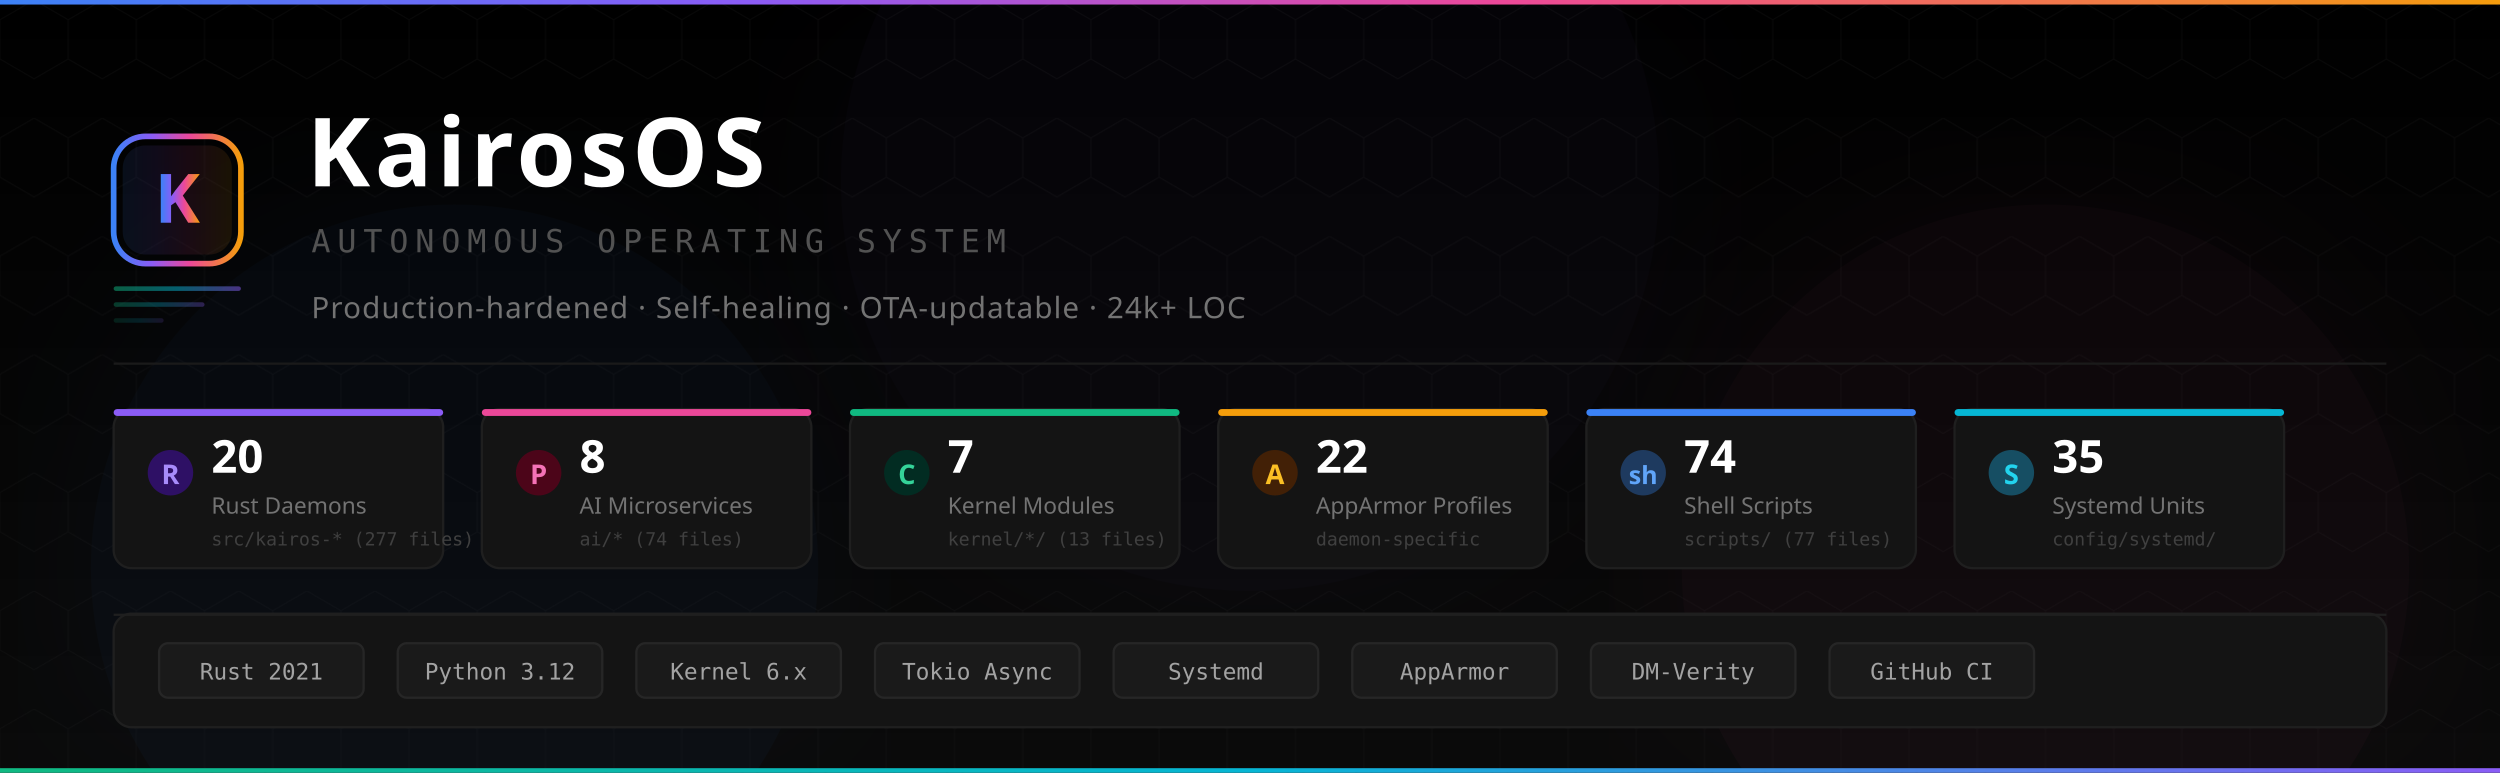
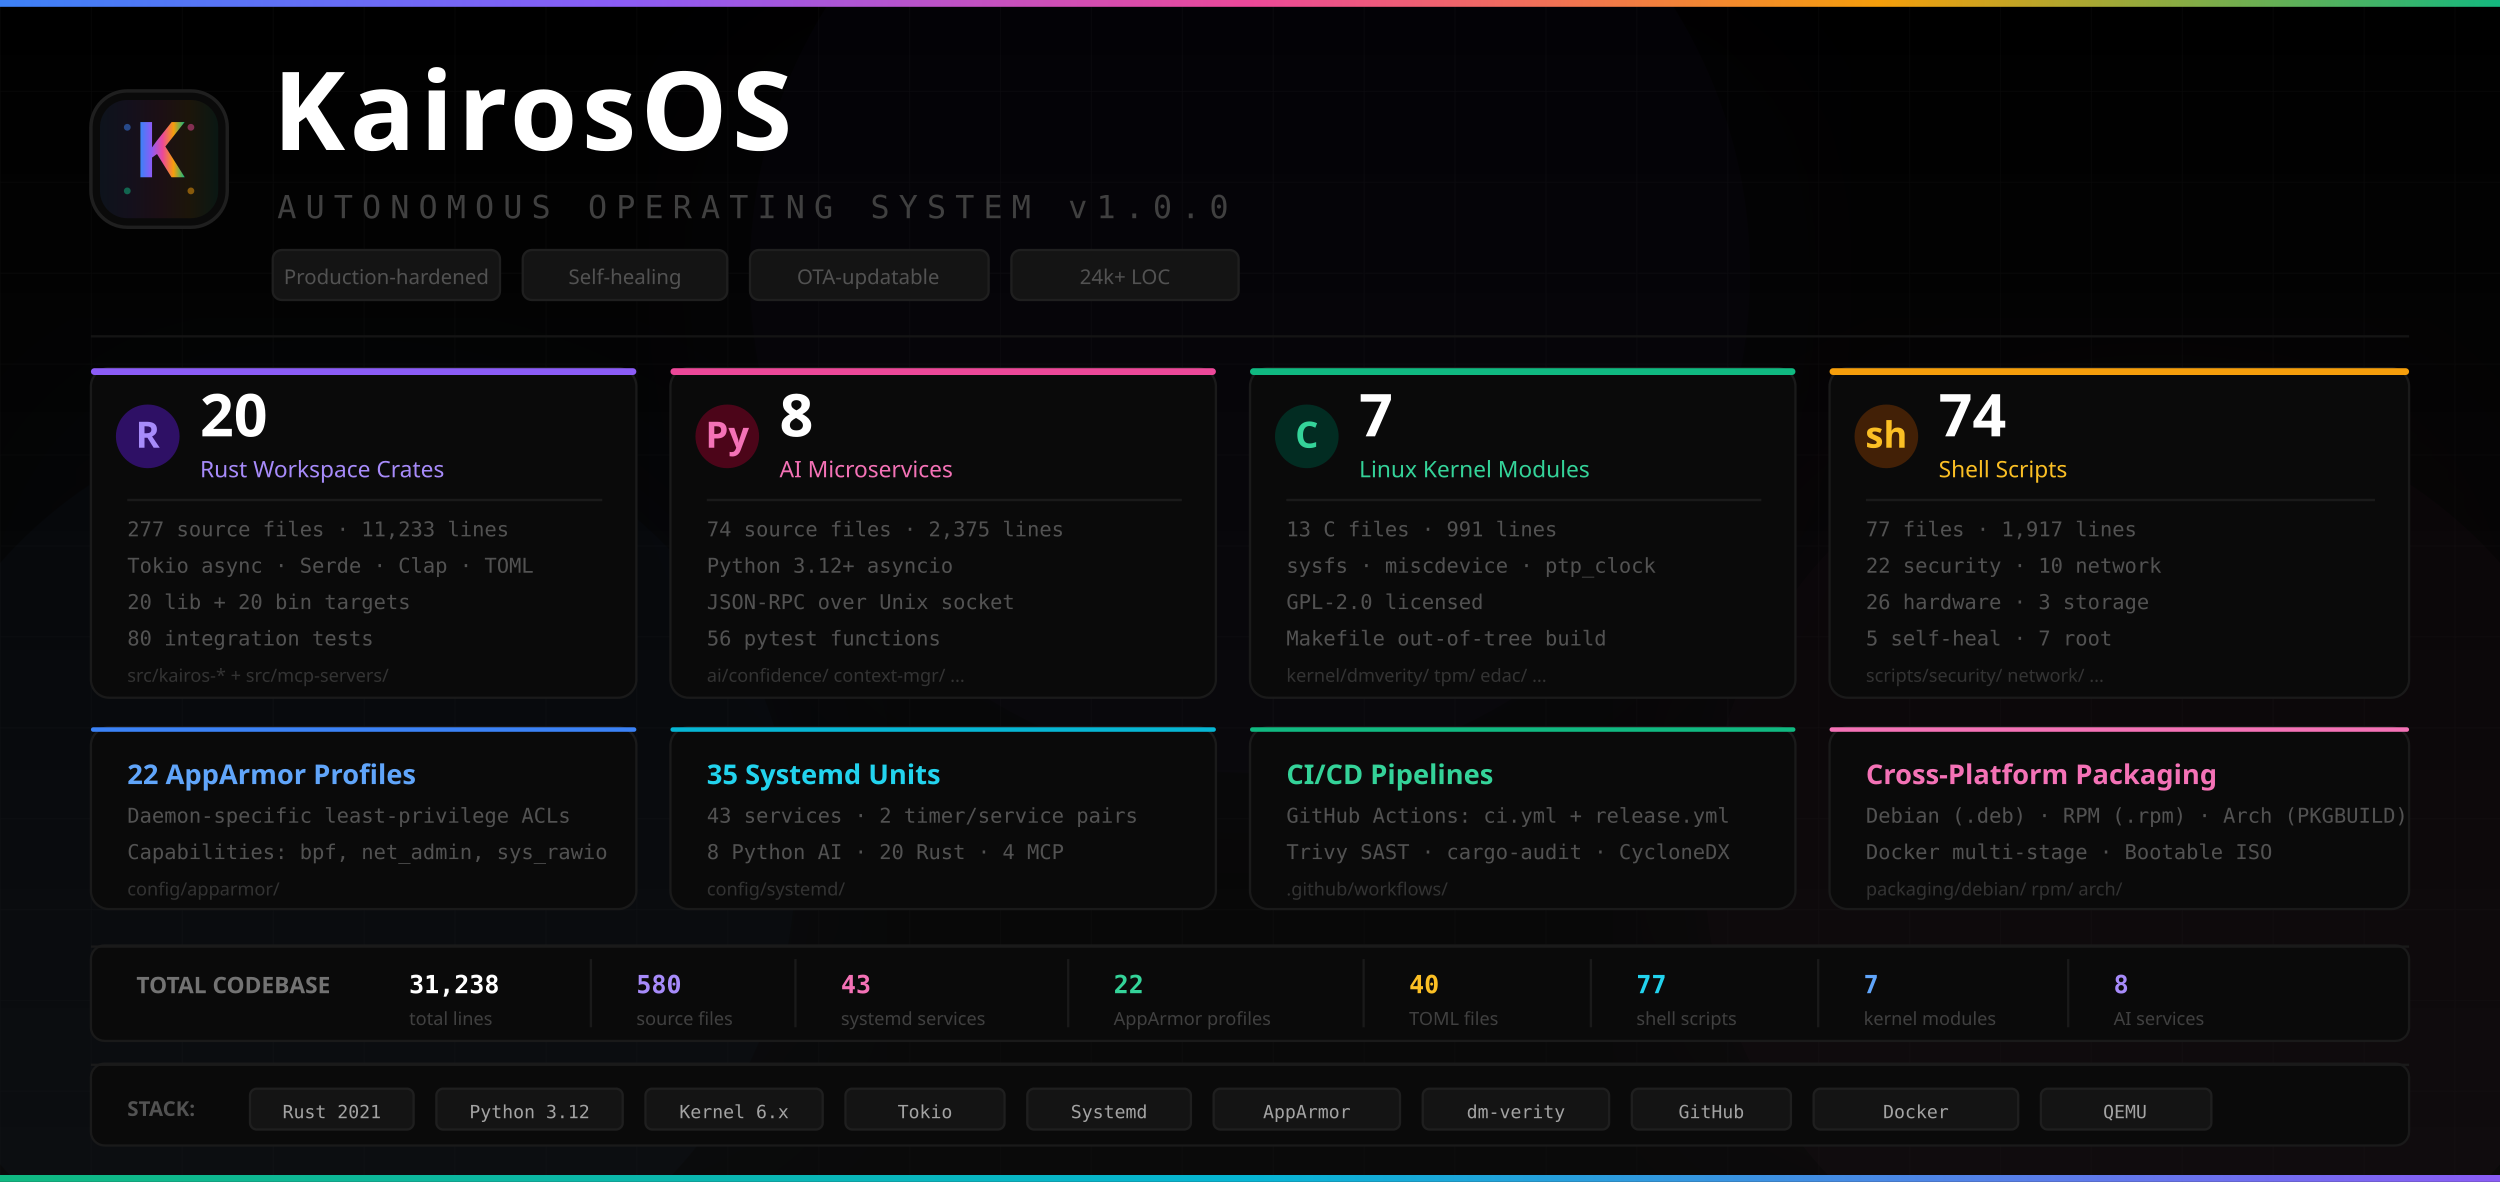
- <svg xmlns="http://www.w3.org/2000/svg" viewBox="0 0 1100 340" width="1100" height="340">
+ <svg xmlns="http://www.w3.org/2000/svg" viewBox="0 0 1100 520" width="1100" height="520">
  <defs>
    <linearGradient id="bg" x1="0" y1="0" x2="0" y2="1">
      <stop offset="0%" stop-color="#000000" />
      <stop offset="100%" stop-color="#0a0a0a" />
    </linearGradient>
    <linearGradient id="accent1" x1="0" y1="0" x2="1" y2="0">
      <stop offset="0%" stop-color="#3b82f6" />
-       <stop offset="30%" stop-color="#8b5cf6" />
-       <stop offset="60%" stop-color="#ec4899" />
-       <stop offset="100%" stop-color="#f59e0b" />
+       <stop offset="25%" stop-color="#8b5cf6" />
+       <stop offset="50%" stop-color="#ec4899" />
+       <stop offset="75%" stop-color="#f59e0b" />
+       <stop offset="100%" stop-color="#10b981" />
    </linearGradient>
    <linearGradient id="accent2" x1="0" y1="0" x2="1" y2="0">
      <stop offset="0%" stop-color="#10b981" />
      <stop offset="50%" stop-color="#06b6d4" />
      <stop offset="100%" stop-color="#8b5cf6" />
    </linearGradient>
-     <filter id="glow">
-       <feGaussianBlur stdDeviation="8" result="blur" />
+     <filter id="softGlow">
+       <feGaussianBlur stdDeviation="60" result="blur" />
      <feMerge>
        <feMergeNode in="blur" />
        <feMergeNode in="SourceGraphic" />
      </feMerge>
    </filter>
-     <filter id="softGlow">
-       <feGaussianBlur stdDeviation="40" result="blur" />
-       <feMerge>
-         <feMergeNode in="blur" />
-         <feMergeNode in="SourceGraphic" />
-       </feMerge>
-     </filter>
-     <pattern id="hex" width="30" height="52" patternUnits="userSpaceOnUse">
-       <path d="M15 0 L30 8.7 L30 26 L15 34.7 L0 26 L0 8.7 Z" fill="none" stroke="#1a1a1a" stroke-width="0.5" />
-     </pattern>
-     <pattern id="dots" width="40" height="40" patternUnits="userSpaceOnUse">
-       <circle cx="20" cy="20" r="1" fill="#1a1a1a" />
+     <pattern id="grid" width="40" height="40" patternUnits="userSpaceOnUse">
+       <path d="M 40 0 L 0 0 0 40" fill="none" stroke="#111111" stroke-width="0.5" />
    </pattern>
  </defs>
-   <rect width="1100" height="340" rx="0" fill="url(#bg)" />
-   <rect width="1100" height="340" fill="url(#hex)" opacity="0.3" />
-   <circle cx="200" cy="250" r="160" fill="#3b82f6" opacity="0.04" filter="url(#softGlow)" />
-   <circle cx="550" cy="80" r="180" fill="#8b5cf6" opacity="0.03" filter="url(#softGlow)" />
-   <circle cx="900" cy="250" r="160" fill="#ec4899" opacity="0.04" filter="url(#softGlow)" />
-   <rect x="0" y="0" width="1100" height="2" fill="url(#accent1)" />
+   <rect width="1100" height="520" fill="url(#bg)" />
+   <rect width="1100" height="520" fill="url(#grid)" opacity="0.5" />
+   <circle cx="150" cy="380" r="200" fill="#3b82f6" opacity="0.03" filter="url(#softGlow)" />
+   <circle cx="550" cy="120" r="220" fill="#8b5cf6" opacity="0.025" filter="url(#softGlow)" />
+   <circle cx="950" cy="380" r="200" fill="#ec4899" opacity="0.03" filter="url(#softGlow)" />
+   <rect x="0" y="0" width="1100" height="3" fill="url(#accent1)" />
  <g>
-     <rect x="50" y="60" width="56" height="56" rx="14" fill="none" stroke="url(#accent1)" stroke-width="2.5" />
-     <rect x="54" y="64" width="48" height="48" rx="10" fill="url(#accent1)" opacity="0.1" />
-     <text x="78" y="98" text-anchor="middle" font-family="system-ui, sans-serif" font-size="30" font-weight="800" fill="url(#accent1)">K</text>
-     <rect x="50" y="126" width="56" height="2" rx="1" fill="url(#accent2)" opacity="0.5" />
-     <rect x="50" y="133" width="40" height="2" rx="1" fill="url(#accent2)" opacity="0.3" />
-     <rect x="50" y="140" width="22" height="2" rx="1" fill="url(#accent2)" opacity="0.15" />
+     <rect x="40" y="40" width="60" height="60" rx="16" fill="#0a0a0a" stroke="#1f1f1f" stroke-width="1.5" />
+     <rect x="44" y="44" width="52" height="52" rx="12" fill="url(#accent1)" opacity="0.08" />
+     <text x="70" y="78" text-anchor="middle" font-family="system-ui, sans-serif" font-size="34" font-weight="800" fill="url(#accent1)">K</text>
+     <circle cx="56" cy="56" r="1.5" fill="#3b82f6" opacity="0.5" />
+     <circle cx="84" cy="56" r="1.5" fill="#ec4899" opacity="0.5" />
+     <circle cx="56" cy="84" r="1.5" fill="#10b981" opacity="0.5" />
+     <circle cx="84" cy="84" r="1.5" fill="#f59e0b" opacity="0.5" />
+     <text x="120" y="66" font-family="system-ui, sans-serif" font-size="48" font-weight="800" fill="#ffffff" letter-spacing="2">KairosOS</text>
+     <text x="122" y="96" font-family="monospace" font-size="14" fill="#404040" letter-spacing="4">AUTONOMOUS OPERATING SYSTEM v1.0.0</text>
+     <rect x="120" y="110" width="100" height="22" rx="4" fill="#141414" stroke="#1f1f1f" stroke-width="1" />
+     <text x="170" y="125" text-anchor="middle" font-family="system-ui" font-size="9" fill="#525252">Production-hardened</text>
+     <rect x="230" y="110" width="90" height="22" rx="4" fill="#141414" stroke="#1f1f1f" stroke-width="1" />
+     <text x="275" y="125" text-anchor="middle" font-family="system-ui" font-size="9" fill="#525252">Self-healing</text>
+     <rect x="330" y="110" width="105" height="22" rx="4" fill="#141414" stroke="#1f1f1f" stroke-width="1" />
+     <text x="382" y="125" text-anchor="middle" font-family="system-ui" font-size="9" fill="#525252">OTA-updatable</text>
+     <rect x="445" y="110" width="100" height="22" rx="4" fill="#141414" stroke="#1f1f1f" stroke-width="1" />
+     <text x="495" y="125" text-anchor="middle" font-family="system-ui" font-size="9" fill="#525252">24k+ LOC</text>
  </g>
-   <text x="135" y="82" font-family="system-ui, sans-serif" font-size="42" font-weight="800" fill="#ffffff" letter-spacing="2">KairosOS</text>
-   <text x="137" y="111" font-family="monospace" font-size="14" fill="#525252" letter-spacing="3">AUTONOMOUS OPERATING SYSTEM</text>
-   <text x="137" y="140" font-family="system-ui, sans-serif" font-size="13" fill="#737373" letter-spacing="0.5">Production-hardened · Self-healing · OTA-updatable · 24k+ LOC</text>
-   <line x1="50" y1="160" x2="1050" y2="160" stroke="#1a1a1a" stroke-width="1" />
+   <line x1="40" y1="148" x2="1060" y2="148" stroke="#141414" stroke-width="1" />
  <g>
-     <rect x="50" y="180" width="145" height="70" rx="8" fill="#141414" stroke="#1f1f1f" stroke-width="1" />
-     <rect x="50" y="180" width="145" height="3" rx="1.5" fill="#8b5cf6" />
-     <circle cx="75" cy="208" r="10" fill="#2e1065" />
-     <text x="75" y="213" text-anchor="middle" font-family="system-ui" font-size="12" font-weight="700" fill="#a78bfa">R</text>
-     <text x="93" y="208" font-family="system-ui" font-size="20" font-weight="800" fill="#ffffff">20</text>
-     <text x="93" y="226" font-family="system-ui" font-size="10" fill="#737373">Rust Daemons</text>
-     <text x="93" y="240" font-family="monospace" font-size="8" fill="#404040">src/kairos-* (277 files)</text>
-     <rect x="212" y="180" width="145" height="70" rx="8" fill="#141414" stroke="#1f1f1f" stroke-width="1" />
-     <rect x="212" y="180" width="145" height="3" rx="1.5" fill="#ec4899" />
-     <circle cx="237" cy="208" r="10" fill="#4c0519" />
-     <text x="237" y="213" text-anchor="middle" font-family="system-ui" font-size="12" font-weight="700" fill="#f472b6">P</text>
-     <text x="255" y="208" font-family="system-ui" font-size="20" font-weight="800" fill="#ffffff">8</text>
-     <text x="255" y="226" font-family="system-ui" font-size="10" fill="#737373">AI Microservices</text>
-     <text x="255" y="240" font-family="monospace" font-size="8" fill="#404040">ai/* (74 files)</text>
-     <rect x="374" y="180" width="145" height="70" rx="8" fill="#141414" stroke="#1f1f1f" stroke-width="1" />
-     <rect x="374" y="180" width="145" height="3" rx="1.5" fill="#10b981" />
-     <circle cx="399" cy="208" r="10" fill="#022c22" />
-     <text x="399" y="213" text-anchor="middle" font-family="system-ui" font-size="12" font-weight="700" fill="#34d399">C</text>
-     <text x="417" y="208" font-family="system-ui" font-size="20" font-weight="800" fill="#ffffff">7</text>
-     <text x="417" y="226" font-family="system-ui" font-size="10" fill="#737373">Kernel Modules</text>
-     <text x="417" y="240" font-family="monospace" font-size="8" fill="#404040">kernel/*/ (13 files)</text>
-     <rect x="536" y="180" width="145" height="70" rx="8" fill="#141414" stroke="#1f1f1f" stroke-width="1" />
-     <rect x="536" y="180" width="145" height="3" rx="1.5" fill="#f59e0b" />
-     <circle cx="561" cy="208" r="10" fill="#422006" />
-     <text x="561" y="213" text-anchor="middle" font-family="system-ui" font-size="12" font-weight="700" fill="#fbbf24">A</text>
-     <text x="579" y="208" font-family="system-ui" font-size="20" font-weight="800" fill="#ffffff">22</text>
-     <text x="579" y="226" font-family="system-ui" font-size="10" fill="#737373">AppArmor Profiles</text>
-     <text x="579" y="240" font-family="monospace" font-size="8" fill="#404040">daemon-specific</text>
-     <rect x="698" y="180" width="145" height="70" rx="8" fill="#141414" stroke="#1f1f1f" stroke-width="1" />
-     <rect x="698" y="180" width="145" height="3" rx="1.5" fill="#3b82f6" />
-     <circle cx="723" cy="208" r="10" fill="#1e3a5f" />
-     <text x="723" y="213" text-anchor="middle" font-family="system-ui" font-size="11" font-weight="700" fill="#60a5fa">sh</text>
-     <text x="741" y="208" font-family="system-ui" font-size="20" font-weight="800" fill="#ffffff">74</text>
-     <text x="741" y="226" font-family="system-ui" font-size="10" fill="#737373">Shell Scripts</text>
-     <text x="741" y="240" font-family="monospace" font-size="8" fill="#404040">scripts/ (77 files)</text>
-     <rect x="860" y="180" width="145" height="70" rx="8" fill="#141414" stroke="#1f1f1f" stroke-width="1" />
-     <rect x="860" y="180" width="145" height="3" rx="1.5" fill="#06b6d4" />
-     <circle cx="885" cy="208" r="10" fill="#164e63" />
-     <text x="885" y="213" text-anchor="middle" font-family="system-ui" font-size="12" font-weight="700" fill="#22d3ee">S</text>
-     <text x="903" y="208" font-family="system-ui" font-size="20" font-weight="800" fill="#ffffff">35</text>
-     <text x="903" y="226" font-family="system-ui" font-size="10" fill="#737373">Systemd Units</text>
-     <text x="903" y="240" font-family="monospace" font-size="8" fill="#404040">config/systemd/</text>
+     <rect x="40" y="162" width="240" height="145" rx="8" fill="#0a0a0a" stroke="#1a1a1a" stroke-width="1" />
+     <rect x="40" y="162" width="240" height="3" rx="1.5" fill="#8b5cf6" />
+     <circle cx="65" cy="192" r="14" fill="#2e1065" />
+     <text x="65" y="197" text-anchor="middle" font-family="system-ui" font-size="16" font-weight="700" fill="#a78bfa">R</text>
+     <text x="88" y="192" font-family="system-ui" font-size="26" font-weight="800" fill="#ffffff">20</text>
+     <text x="88" y="210" font-family="system-ui" font-size="10" fill="#a78bfa">Rust Workspace Crates</text>
+     <line x1="56" y1="220" x2="265" y2="220" stroke="#1a1a1a" stroke-width="1" />
+     <text x="56" y="236" font-family="monospace" font-size="9" fill="#525252">277 source files · 11,233 lines</text>
+     <text x="56" y="252" font-family="monospace" font-size="9" fill="#525252">Tokio async · Serde · Clap · TOML</text>
+     <text x="56" y="268" font-family="monospace" font-size="9" fill="#525252">20 lib + 20 bin targets</text>
+     <text x="56" y="284" font-family="monospace" font-size="9" fill="#525252">80 integration tests</text>
+     <text x="56" y="300" font-family="system-ui" font-size="8" fill="#333">src/kairos-* + src/mcp-servers/</text>
+     <rect x="295" y="162" width="240" height="145" rx="8" fill="#0a0a0a" stroke="#1a1a1a" stroke-width="1" />
+     <rect x="295" y="162" width="240" height="3" rx="1.5" fill="#ec4899" />
+     <circle cx="320" cy="192" r="14" fill="#4c0519" />
+     <text x="320" y="197" text-anchor="middle" font-family="system-ui" font-size="16" font-weight="700" fill="#f472b6">Py</text>
+     <text x="343" y="192" font-family="system-ui" font-size="26" font-weight="800" fill="#ffffff">8</text>
+     <text x="343" y="210" font-family="system-ui" font-size="10" fill="#f472b6">AI Microservices</text>
+     <line x1="311" y1="220" x2="520" y2="220" stroke="#1a1a1a" stroke-width="1" />
+     <text x="311" y="236" font-family="monospace" font-size="9" fill="#525252">74 source files · 2,375 lines</text>
+     <text x="311" y="252" font-family="monospace" font-size="9" fill="#525252">Python 3.12+ asyncio</text>
+     <text x="311" y="268" font-family="monospace" font-size="9" fill="#525252">JSON-RPC over Unix socket</text>
+     <text x="311" y="284" font-family="monospace" font-size="9" fill="#525252">56 pytest functions</text>
+     <text x="311" y="300" font-family="system-ui" font-size="8" fill="#333">ai/confidence/ context-mgr/ ...</text>
+     <rect x="550" y="162" width="240" height="145" rx="8" fill="#0a0a0a" stroke="#1a1a1a" stroke-width="1" />
+     <rect x="550" y="162" width="240" height="3" rx="1.5" fill="#10b981" />
+     <circle cx="575" cy="192" r="14" fill="#022c22" />
+     <text x="575" y="197" text-anchor="middle" font-family="system-ui" font-size="16" font-weight="700" fill="#34d399">C</text>
+     <text x="598" y="192" font-family="system-ui" font-size="26" font-weight="800" fill="#ffffff">7</text>
+     <text x="598" y="210" font-family="system-ui" font-size="10" fill="#34d399">Linux Kernel Modules</text>
+     <line x1="566" y1="220" x2="775" y2="220" stroke="#1a1a1a" stroke-width="1" />
+     <text x="566" y="236" font-family="monospace" font-size="9" fill="#525252">13 C files · 991 lines</text>
+     <text x="566" y="252" font-family="monospace" font-size="9" fill="#525252">sysfs · miscdevice · ptp_clock</text>
+     <text x="566" y="268" font-family="monospace" font-size="9" fill="#525252">GPL-2.0 licensed</text>
+     <text x="566" y="284" font-family="monospace" font-size="9" fill="#525252">Makefile out-of-tree build</text>
+     <text x="566" y="300" font-family="system-ui" font-size="8" fill="#333">kernel/dmverity/ tpm/ edac/ ...</text>
+     <rect x="805" y="162" width="255" height="145" rx="8" fill="#0a0a0a" stroke="#1a1a1a" stroke-width="1" />
+     <rect x="805" y="162" width="255" height="3" rx="1.5" fill="#f59e0b" />
+     <circle cx="830" cy="192" r="14" fill="#422006" />
+     <text x="830" y="197" text-anchor="middle" font-family="system-ui" font-size="16" font-weight="700" fill="#fbbf24">sh</text>
+     <text x="853" y="192" font-family="system-ui" font-size="26" font-weight="800" fill="#ffffff">74</text>
+     <text x="853" y="210" font-family="system-ui" font-size="10" fill="#fbbf24">Shell Scripts</text>
+     <line x1="821" y1="220" x2="1045" y2="220" stroke="#1a1a1a" stroke-width="1" />
+     <text x="821" y="236" font-family="monospace" font-size="9" fill="#525252">77 files · 1,917 lines</text>
+     <text x="821" y="252" font-family="monospace" font-size="9" fill="#525252">22 security · 10 network</text>
+     <text x="821" y="268" font-family="monospace" font-size="9" fill="#525252">26 hardware · 3 storage</text>
+     <text x="821" y="284" font-family="monospace" font-size="9" fill="#525252">5 self-heal · 7 root</text>
+     <text x="821" y="300" font-family="system-ui" font-size="8" fill="#333">scripts/security/ network/ ...</text>
  </g>
-   <rect x="50" y="270" width="1000" height="50" rx="8" fill="#141414" stroke="#1f1f1f" stroke-width="1" />
-   <rect x="50" y="270" width="1000" height="1" fill="#1f1f1f" />
-   <rect x="70" y="283" width="90" height="24" rx="4" fill="#1a1a1a" stroke="#262626" stroke-width="1" />
-   <text x="115" y="299" text-anchor="middle" font-family="monospace" font-size="10" fill="#a3a3a3">Rust 2021</text>
-   <rect x="175" y="283" width="90" height="24" rx="4" fill="#1a1a1a" stroke="#262626" stroke-width="1" />
-   <text x="220" y="299" text-anchor="middle" font-family="monospace" font-size="10" fill="#a3a3a3">Python 3.12</text>
-   <rect x="280" y="283" width="90" height="24" rx="4" fill="#1a1a1a" stroke="#262626" stroke-width="1" />
-   <text x="325" y="299" text-anchor="middle" font-family="monospace" font-size="10" fill="#a3a3a3">Kernel 6.x</text>
-   <rect x="385" y="283" width="90" height="24" rx="4" fill="#1a1a1a" stroke="#262626" stroke-width="1" />
-   <text x="430" y="299" text-anchor="middle" font-family="monospace" font-size="10" fill="#a3a3a3">Tokio Async</text>
-   <rect x="490" y="283" width="90" height="24" rx="4" fill="#1a1a1a" stroke="#262626" stroke-width="1" />
-   <text x="535" y="299" text-anchor="middle" font-family="monospace" font-size="10" fill="#a3a3a3">Systemd</text>
-   <rect x="595" y="283" width="90" height="24" rx="4" fill="#1a1a1a" stroke="#262626" stroke-width="1" />
-   <text x="640" y="299" text-anchor="middle" font-family="monospace" font-size="10" fill="#a3a3a3">AppArmor</text>
-   <rect x="700" y="283" width="90" height="24" rx="4" fill="#1a1a1a" stroke="#262626" stroke-width="1" />
-   <text x="745" y="299" text-anchor="middle" font-family="monospace" font-size="10" fill="#a3a3a3">DM-Verity</text>
-   <rect x="805" y="283" width="90" height="24" rx="4" fill="#1a1a1a" stroke="#262626" stroke-width="1" />
-   <text x="850" y="299" text-anchor="middle" font-family="monospace" font-size="10" fill="#a3a3a3">GitHub CI</text>
-   <rect x="0" y="338" width="1100" height="2" fill="url(#accent2)" />
+   <g>
+     <rect x="40" y="320" width="240" height="80" rx="8" fill="#0a0a0a" stroke="#1a1a1a" stroke-width="1" />
+     <rect x="40" y="320" width="240" height="2" rx="1" fill="#3b82f6" />
+     <text x="56" y="345" font-family="system-ui" font-size="12" font-weight="700" fill="#60a5fa">22 AppArmor Profiles</text>
+     <text x="56" y="362" font-family="monospace" font-size="9" fill="#525252">Daemon-specific least-privilege ACLs</text>
+     <text x="56" y="378" font-family="monospace" font-size="9" fill="#525252">Capabilities: bpf, net_admin, sys_rawio</text>
+     <text x="56" y="394" font-family="system-ui" font-size="8" fill="#333">config/apparmor/</text>
+     <rect x="295" y="320" width="240" height="80" rx="8" fill="#0a0a0a" stroke="#1a1a1a" stroke-width="1" />
+     <rect x="295" y="320" width="240" height="2" rx="1" fill="#06b6d4" />
+     <text x="311" y="345" font-family="system-ui" font-size="12" font-weight="700" fill="#22d3ee">35 Systemd Units</text>
+     <text x="311" y="362" font-family="monospace" font-size="9" fill="#525252">43 services · 2 timer/service pairs</text>
+     <text x="311" y="378" font-family="monospace" font-size="9" fill="#525252">8 Python AI · 20 Rust · 4 MCP</text>
+     <text x="311" y="394" font-family="system-ui" font-size="8" fill="#333">config/systemd/</text>
+     <rect x="550" y="320" width="240" height="80" rx="8" fill="#0a0a0a" stroke="#1a1a1a" stroke-width="1" />
+     <rect x="550" y="320" width="240" height="2" rx="1" fill="#10b981" />
+     <text x="566" y="345" font-family="system-ui" font-size="12" font-weight="700" fill="#34d399">CI/CD Pipelines</text>
+     <text x="566" y="362" font-family="monospace" font-size="9" fill="#525252">GitHub Actions: ci.yml + release.yml</text>
+     <text x="566" y="378" font-family="monospace" font-size="9" fill="#525252">Trivy SAST · cargo-audit · CycloneDX</text>
+     <text x="566" y="394" font-family="system-ui" font-size="8" fill="#333">.github/workflows/</text>
+     <rect x="805" y="320" width="255" height="80" rx="8" fill="#0a0a0a" stroke="#1a1a1a" stroke-width="1" />
+     <rect x="805" y="320" width="255" height="2" rx="1" fill="#f472b6" />
+     <text x="821" y="345" font-family="system-ui" font-size="12" font-weight="700" fill="#f472b6">Cross-Platform Packaging</text>
+     <text x="821" y="362" font-family="monospace" font-size="9" fill="#525252">Debian (.deb) · RPM (.rpm) · Arch (PKGBUILD)</text>
+     <text x="821" y="378" font-family="monospace" font-size="9" fill="#525252">Docker multi-stage · Bootable ISO</text>
+     <text x="821" y="394" font-family="system-ui" font-size="8" fill="#333">packaging/debian/ rpm/ arch/</text>
+   </g>
+   <rect x="40" y="416" width="1020" height="42" rx="6" fill="#0a0a0a" stroke="#1a1a1a" stroke-width="1" />
+   <rect x="40" y="416" width="1020" height="1" fill="#1a1a1a" />
+   <text x="60" y="437" font-family="system-ui" font-size="10" font-weight="700" fill="#737373">TOTAL CODEBASE</text>
+   <text x="180" y="437" font-family="monospace" font-size="11" font-weight="700" fill="#ffffff">31,238</text>
+   <text x="180" y="451" font-family="system-ui" font-size="8" fill="#404040">total lines</text>
+   <line x1="260" y1="422" x2="260" y2="452" stroke="#1a1a1a" stroke-width="1" />
+   <text x="280" y="437" font-family="monospace" font-size="11" font-weight="700" fill="#a78bfa">580</text>
+   <text x="280" y="451" font-family="system-ui" font-size="8" fill="#404040">source files</text>
+   <line x1="350" y1="422" x2="350" y2="452" stroke="#1a1a1a" stroke-width="1" />
+   <text x="370" y="437" font-family="monospace" font-size="11" font-weight="700" fill="#f472b6">43</text>
+   <text x="370" y="451" font-family="system-ui" font-size="8" fill="#404040">systemd services</text>
+   <line x1="470" y1="422" x2="470" y2="452" stroke="#1a1a1a" stroke-width="1" />
+   <text x="490" y="437" font-family="monospace" font-size="11" font-weight="700" fill="#34d399">22</text>
+   <text x="490" y="451" font-family="system-ui" font-size="8" fill="#404040">AppArmor profiles</text>
+   <line x1="600" y1="422" x2="600" y2="452" stroke="#1a1a1a" stroke-width="1" />
+   <text x="620" y="437" font-family="monospace" font-size="11" font-weight="700" fill="#fbbf24">40</text>
+   <text x="620" y="451" font-family="system-ui" font-size="8" fill="#404040">TOML files</text>
+   <line x1="700" y1="422" x2="700" y2="452" stroke="#1a1a1a" stroke-width="1" />
+   <text x="720" y="437" font-family="monospace" font-size="11" font-weight="700" fill="#22d3ee">77</text>
+   <text x="720" y="451" font-family="system-ui" font-size="8" fill="#404040">shell scripts</text>
+   <line x1="800" y1="422" x2="800" y2="452" stroke="#1a1a1a" stroke-width="1" />
+   <text x="820" y="437" font-family="monospace" font-size="11" font-weight="700" fill="#60a5fa">7</text>
+   <text x="820" y="451" font-family="system-ui" font-size="8" fill="#404040">kernel modules</text>
+   <line x1="910" y1="422" x2="910" y2="452" stroke="#1a1a1a" stroke-width="1" />
+   <text x="930" y="437" font-family="monospace" font-size="11" font-weight="700" fill="#a78bfa">8</text>
+   <text x="930" y="451" font-family="system-ui" font-size="8" fill="#404040">AI services</text>
+   <rect x="40" y="468" width="1020" height="36" rx="6" fill="#0a0a0a" stroke="#1a1a1a" stroke-width="1" />
+   <rect x="40" y="468" width="1020" height="1" fill="#1a1a1a" />
+   <text x="56" y="491" font-family="system-ui" font-size="9" font-weight="700" fill="#525252">STACK:</text>
+   <rect x="110" y="479" width="72" height="18" rx="3" fill="#141414" stroke="#1f1f1f" stroke-width="1" />
+   <text x="146" y="492" text-anchor="middle" font-family="monospace" font-size="8" fill="#a3a3a3">Rust 2021</text>
+   <rect x="192" y="479" width="82" height="18" rx="3" fill="#141414" stroke="#1f1f1f" stroke-width="1" />
+   <text x="233" y="492" text-anchor="middle" font-family="monospace" font-size="8" fill="#a3a3a3">Python 3.12</text>
+   <rect x="284" y="479" width="78" height="18" rx="3" fill="#141414" stroke="#1f1f1f" stroke-width="1" />
+   <text x="323" y="492" text-anchor="middle" font-family="monospace" font-size="8" fill="#a3a3a3">Kernel 6.x</text>
+   <rect x="372" y="479" width="70" height="18" rx="3" fill="#141414" stroke="#1f1f1f" stroke-width="1" />
+   <text x="407" y="492" text-anchor="middle" font-family="monospace" font-size="8" fill="#a3a3a3">Tokio</text>
+   <rect x="452" y="479" width="72" height="18" rx="3" fill="#141414" stroke="#1f1f1f" stroke-width="1" />
+   <text x="488" y="492" text-anchor="middle" font-family="monospace" font-size="8" fill="#a3a3a3">Systemd</text>
+   <rect x="534" y="479" width="82" height="18" rx="3" fill="#141414" stroke="#1f1f1f" stroke-width="1" />
+   <text x="575" y="492" text-anchor="middle" font-family="monospace" font-size="8" fill="#a3a3a3">AppArmor</text>
+   <rect x="626" y="479" width="82" height="18" rx="3" fill="#141414" stroke="#1f1f1f" stroke-width="1" />
+   <text x="667" y="492" text-anchor="middle" font-family="monospace" font-size="8" fill="#a3a3a3">dm-verity</text>
+   <rect x="718" y="479" width="70" height="18" rx="3" fill="#141414" stroke="#1f1f1f" stroke-width="1" />
+   <text x="753" y="492" text-anchor="middle" font-family="monospace" font-size="8" fill="#a3a3a3">GitHub</text>
+   <rect x="798" y="479" width="90" height="18" rx="3" fill="#141414" stroke="#1f1f1f" stroke-width="1" />
+   <text x="843" y="492" text-anchor="middle" font-family="monospace" font-size="8" fill="#a3a3a3">Docker</text>
+   <rect x="898" y="479" width="75" height="18" rx="3" fill="#141414" stroke="#1f1f1f" stroke-width="1" />
+   <text x="935" y="492" text-anchor="middle" font-family="monospace" font-size="8" fill="#a3a3a3">QEMU</text>
+   <rect x="0" y="517" width="1100" height="3" fill="url(#accent2)" />
</svg>
